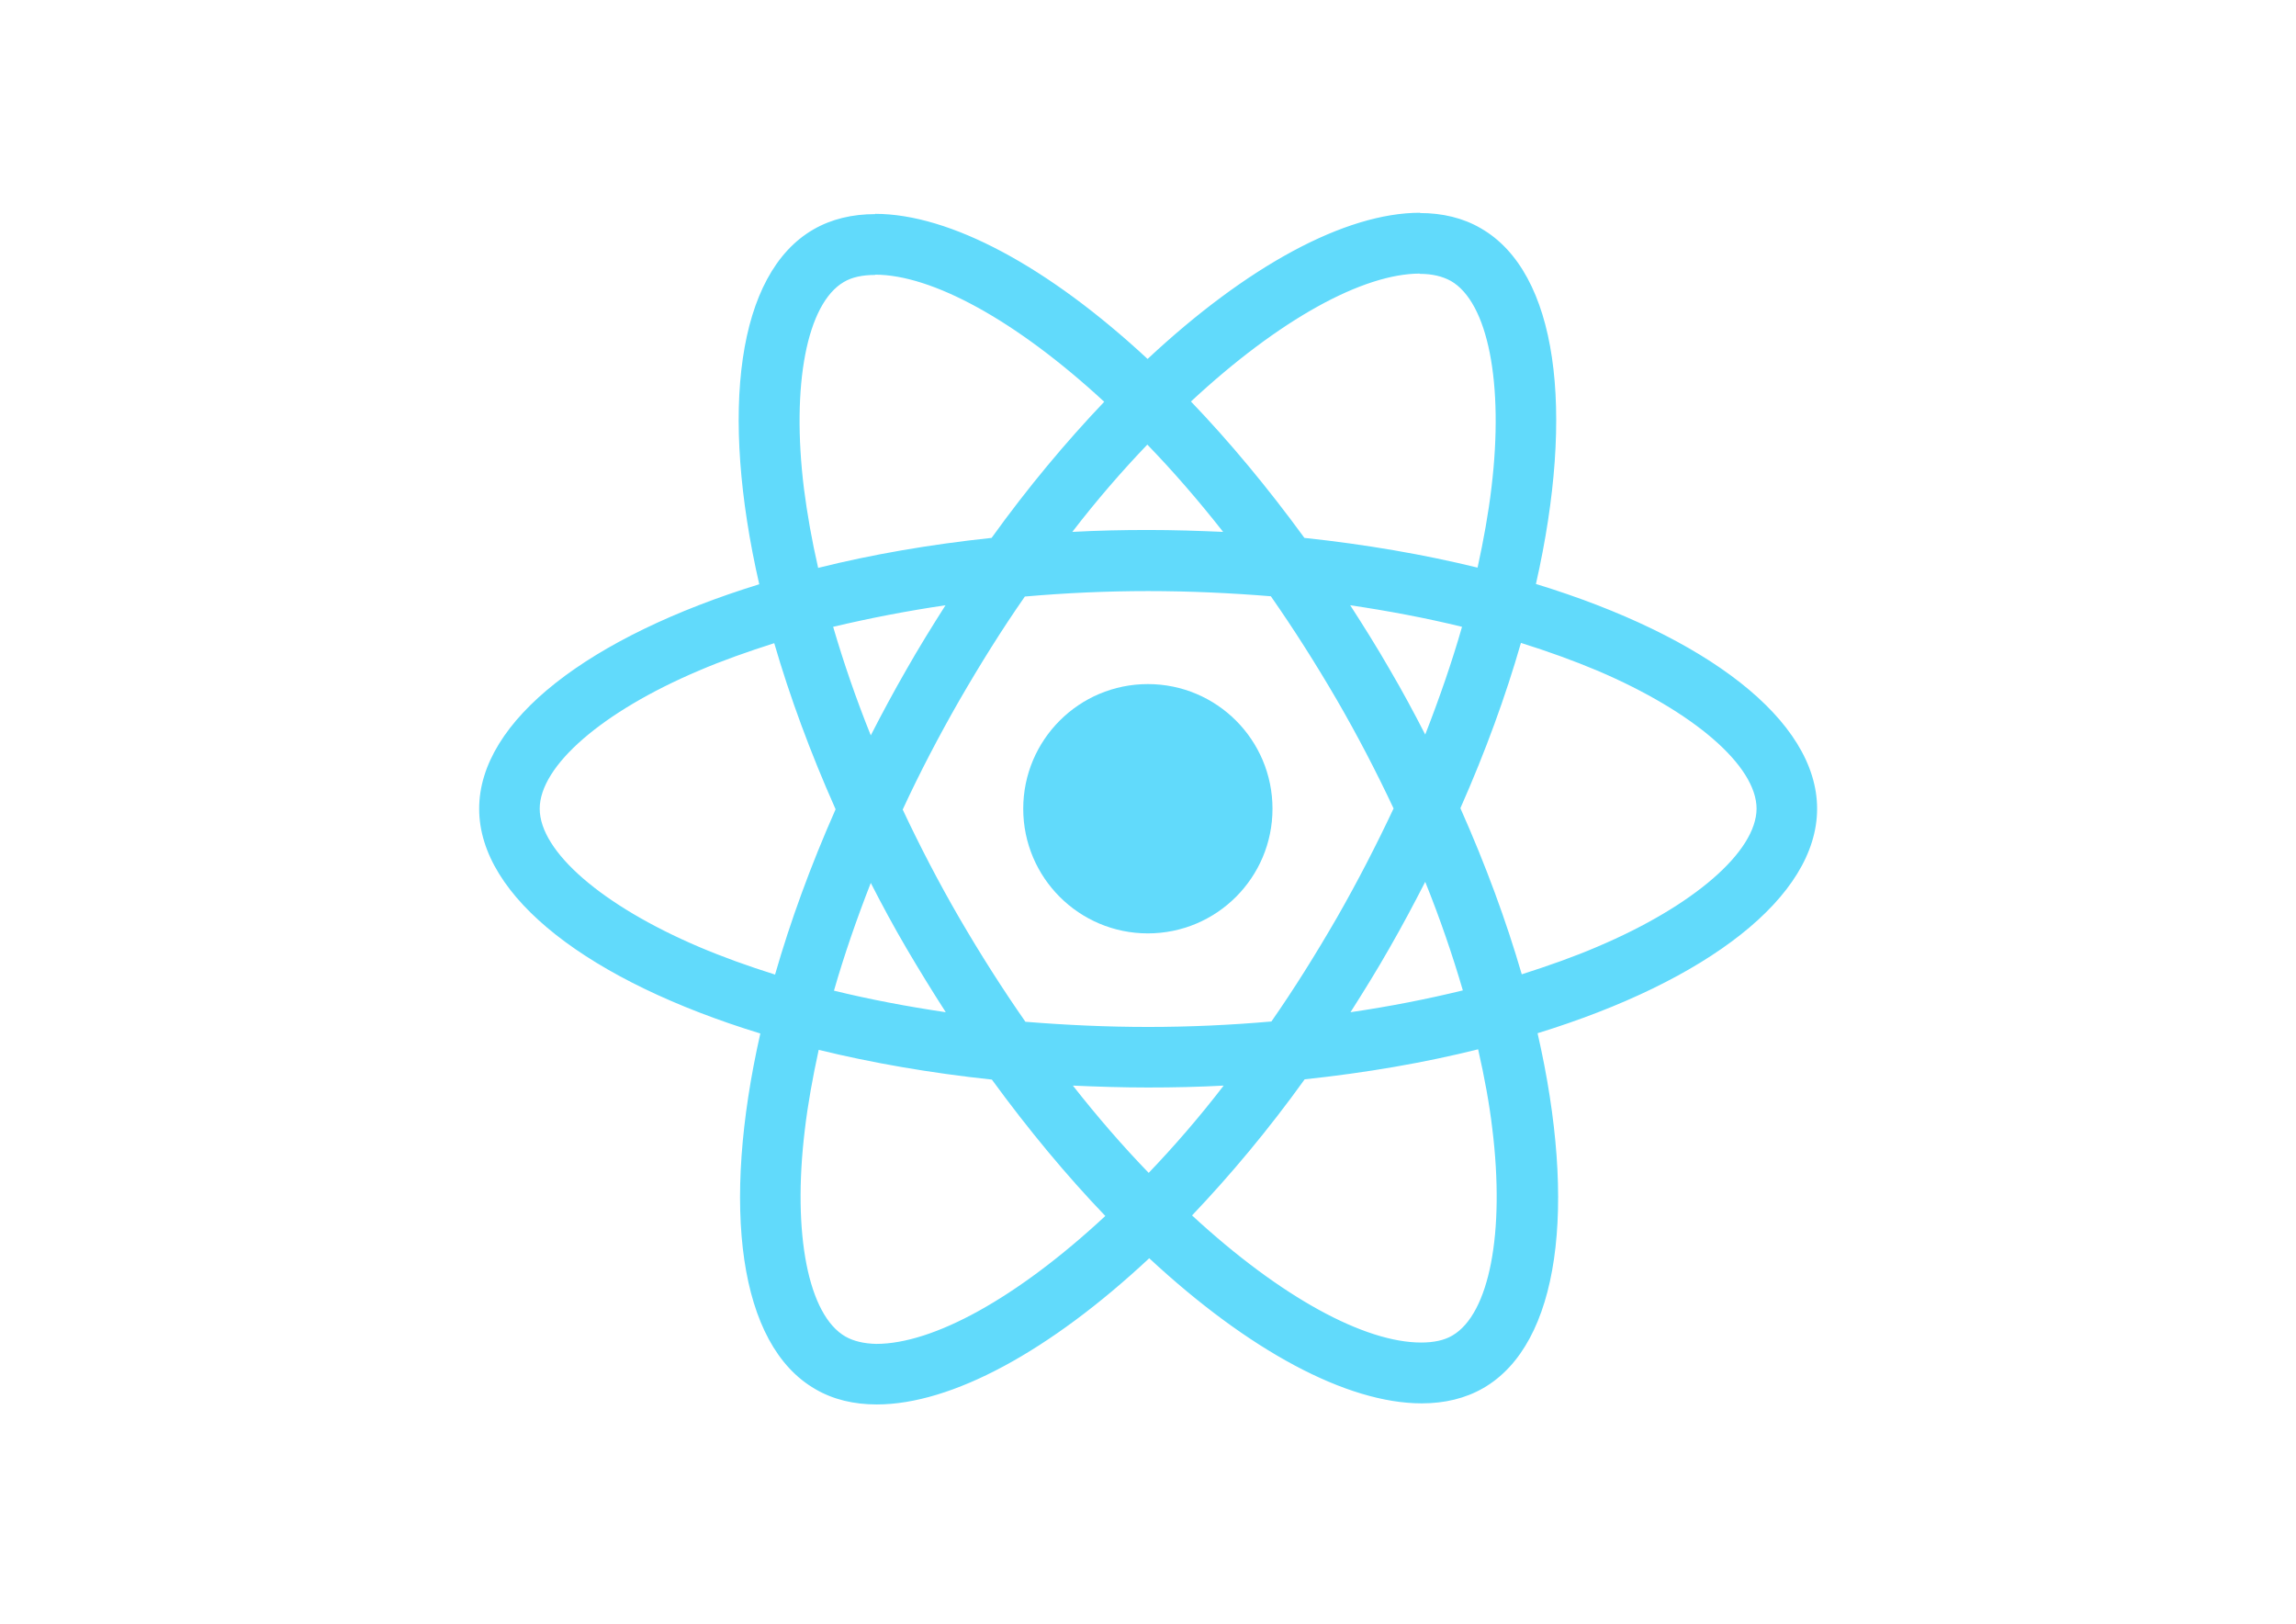
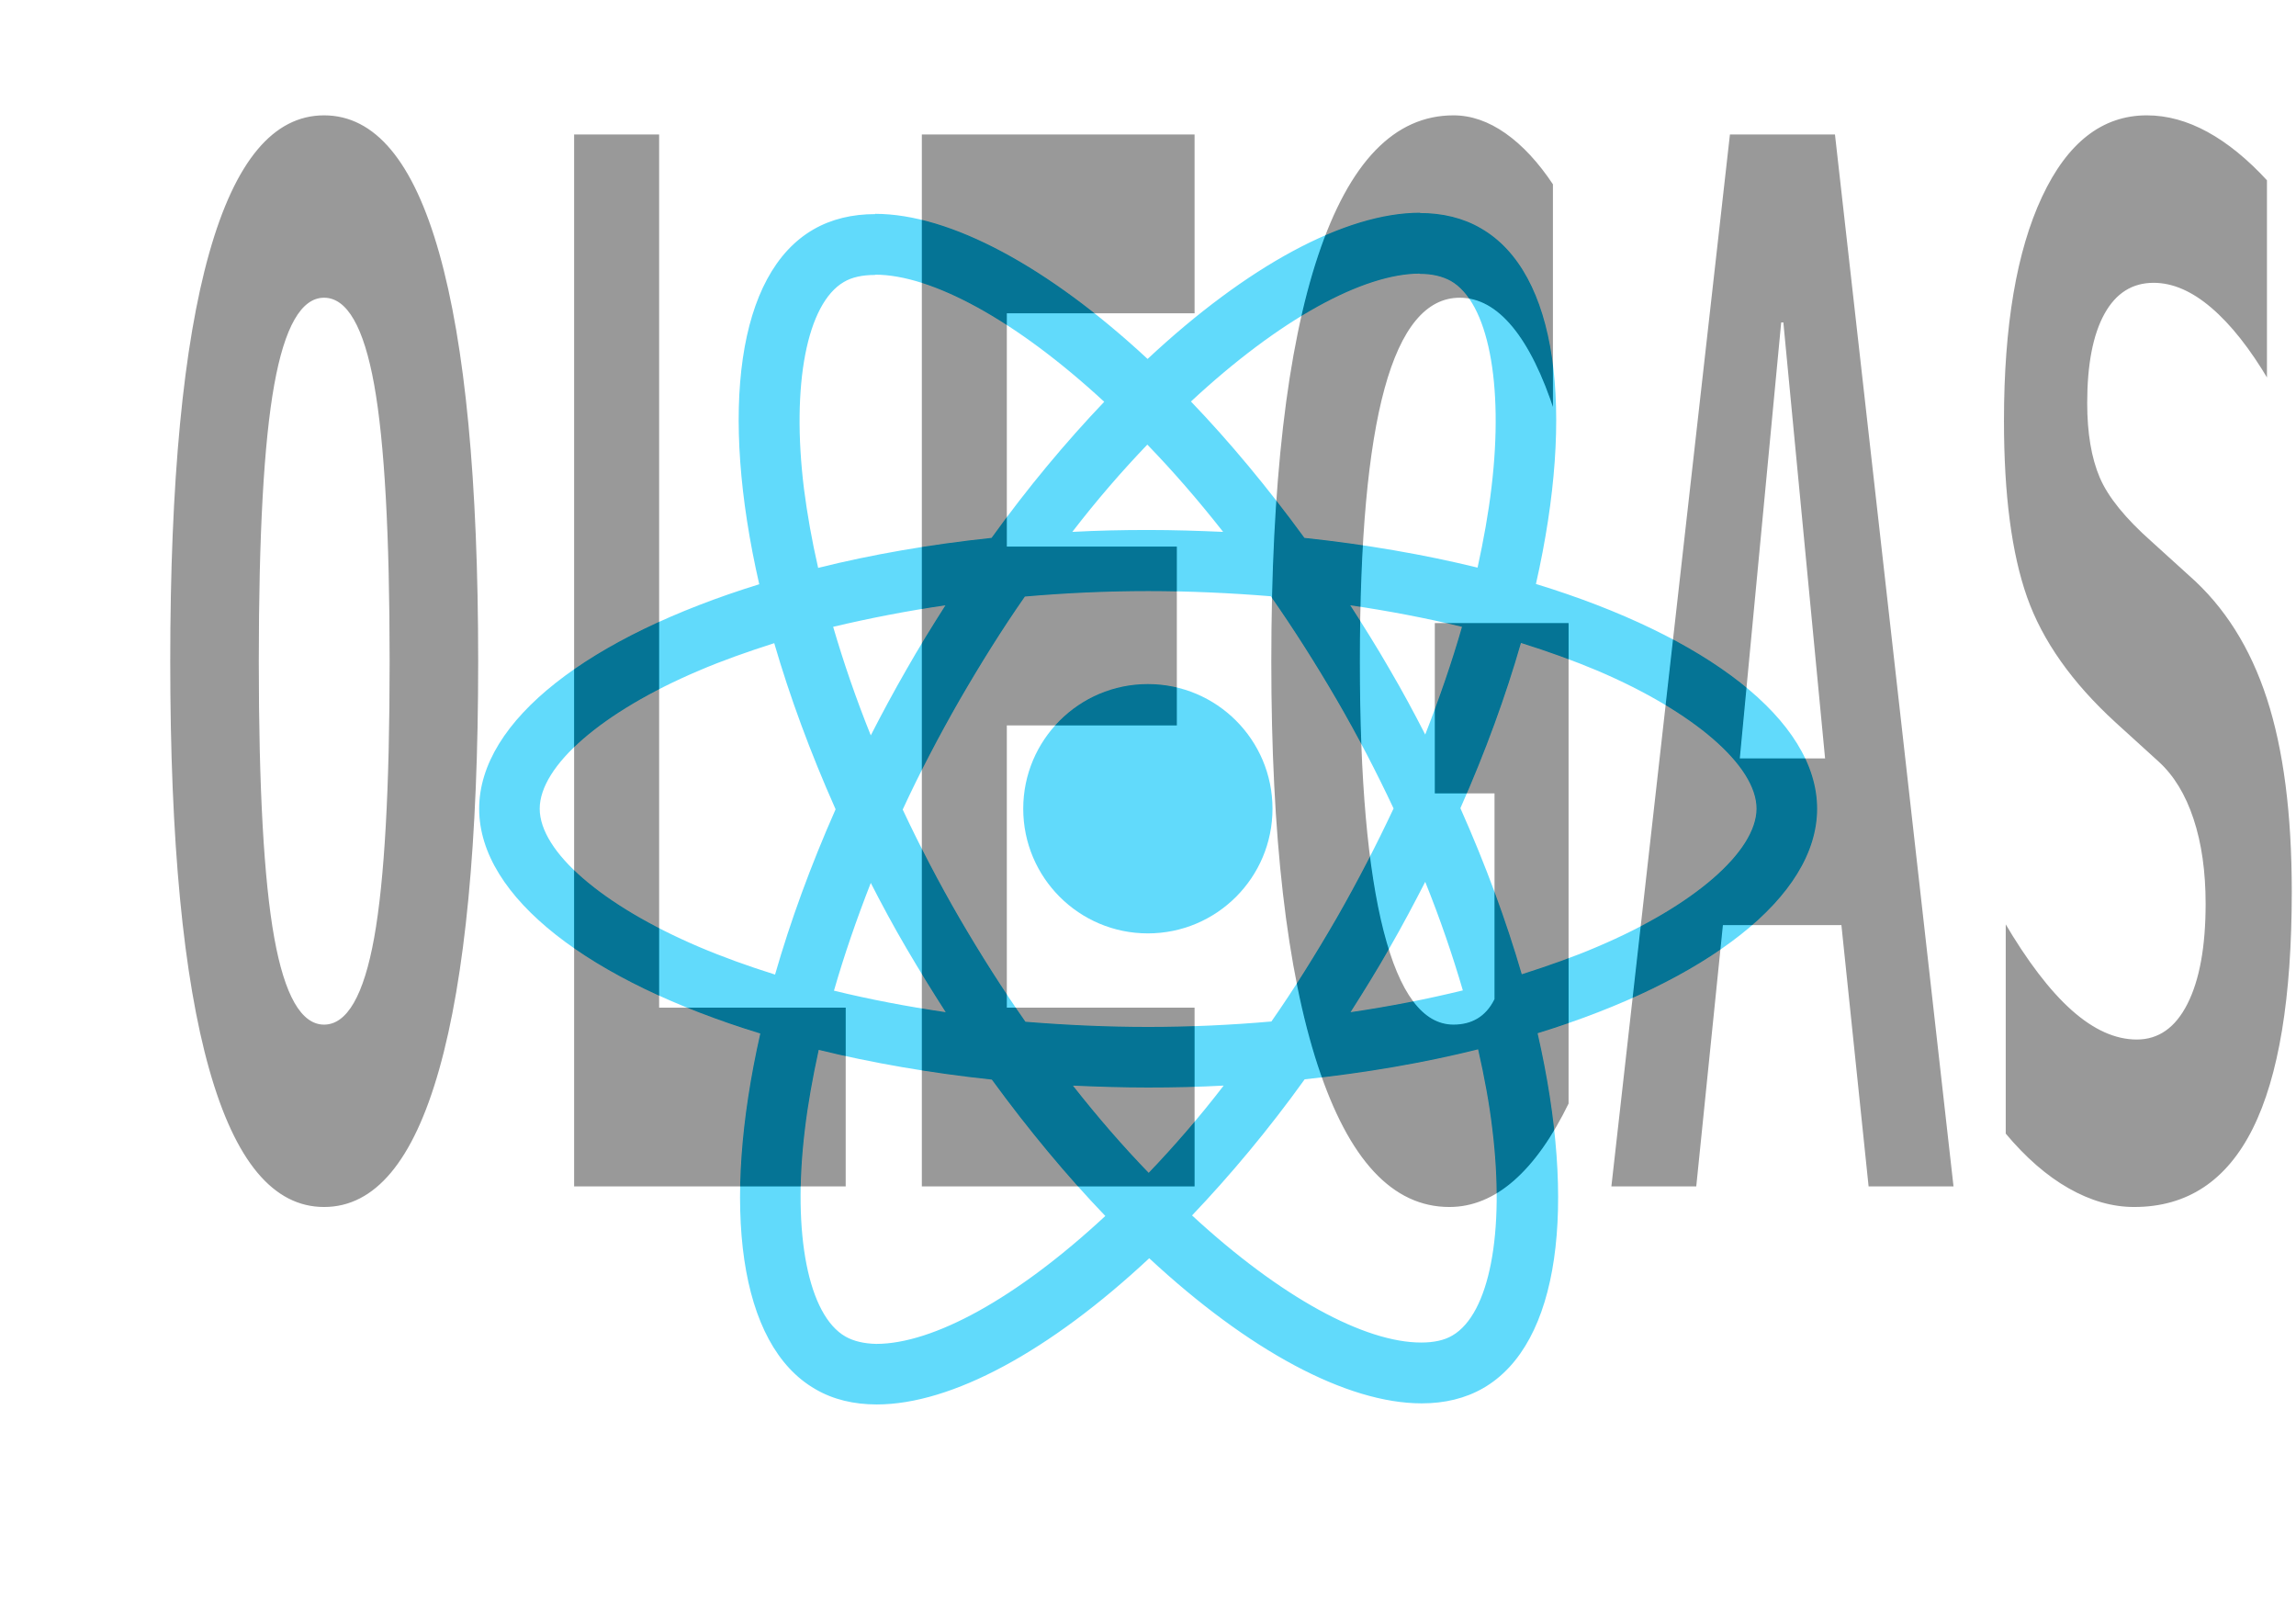
- <svg xmlns="http://www.w3.org/2000/svg" viewBox="0 0 841.9 595.3">
-   <g fill="#61DAFB">
-     <path d="M666.3 296.5c0-32.5-40.7-63.3-103.1-82.4 14.4-63.6 8-114.2-20.2-130.4-6.5-3.8-14.1-5.6-22.4-5.6v22.3c4.6 0 8.3.9 11.4 2.6 13.6 7.8 19.5 37.5 14.9 75.7-1.1 9.4-2.9 19.3-5.1 29.4-19.6-4.8-41-8.5-63.5-10.9-13.5-18.5-27.5-35.3-41.6-50 32.6-30.3 63.2-46.9 84-46.9V78c-27.5 0-63.5 19.6-99.9 53.6-36.4-33.8-72.4-53.2-99.9-53.2v22.3c20.7 0 51.4 16.5 84 46.6-14 14.7-28 31.4-41.3 49.9-22.6 2.4-44 6.1-63.6 11-2.3-10-4-19.7-5.2-29-4.7-38.2 1.1-67.9 14.6-75.8 3-1.8 6.9-2.6 11.5-2.6V78.5c-8.4 0-16 1.8-22.6 5.6-28.1 16.2-34.4 66.7-19.9 130.1-62.2 19.2-102.7 49.9-102.7 82.3 0 32.5 40.7 63.3 103.1 82.4-14.4 63.6-8 114.2 20.2 130.4 6.5 3.8 14.1 5.6 22.5 5.6 27.5 0 63.5-19.6 99.9-53.6 36.4 33.8 72.4 53.2 99.9 53.2 8.4 0 16-1.8 22.6-5.6 28.1-16.2 34.4-66.7 19.9-130.1 62-19.1 102.5-49.9 102.5-82.3zm-130.2-66.7c-3.7 12.9-8.3 26.2-13.5 39.5-4.1-8-8.4-16-13.1-24-4.6-8-9.5-15.8-14.4-23.4 14.2 2.1 27.9 4.7 41 7.9zm-45.8 106.5c-7.8 13.5-15.8 26.3-24.1 38.2-14.9 1.3-30 2-45.2 2-15.1 0-30.2-.7-45-1.9-8.3-11.9-16.4-24.6-24.2-38-7.6-13.1-14.5-26.4-20.8-39.8 6.2-13.4 13.2-26.8 20.7-39.9 7.8-13.5 15.8-26.3 24.1-38.2 14.9-1.3 30-2 45.2-2 15.1 0 30.2.7 45 1.9 8.3 11.9 16.4 24.6 24.2 38 7.6 13.1 14.5 26.4 20.8 39.8-6.3 13.4-13.2 26.8-20.7 39.9zm32.3-13c5.4 13.4 10 26.8 13.8 39.8-13.1 3.2-26.9 5.9-41.2 8 4.9-7.7 9.8-15.6 14.4-23.7 4.6-8 8.9-16.1 13-24.1zM421.2 430c-9.3-9.6-18.6-20.3-27.8-32 9 .4 18.2.7 27.5.7 9.4 0 18.7-.2 27.8-.7-9 11.7-18.3 22.4-27.5 32zm-74.4-58.9c-14.2-2.1-27.9-4.7-41-7.9 3.7-12.9 8.3-26.2 13.5-39.5 4.1 8 8.4 16 13.1 24 4.7 8 9.5 15.8 14.4 23.4zM420.7 163c9.3 9.6 18.6 20.3 27.8 32-9-.4-18.2-.7-27.5-.7-9.4 0-18.7.2-27.8.7 9-11.7 18.3-22.4 27.5-32zm-74 58.9c-4.9 7.7-9.8 15.6-14.4 23.7-4.6 8-8.9 16-13 24-5.4-13.4-10-26.8-13.8-39.8 13.1-3.1 26.9-5.8 41.2-7.9zm-90.5 125.2c-35.4-15.1-58.3-34.9-58.3-50.6 0-15.7 22.9-35.6 58.3-50.6 8.6-3.7 18-7 27.7-10.1 5.7 19.6 13.2 40 22.5 60.9-9.2 20.8-16.6 41.1-22.2 60.6-9.9-3.1-19.3-6.5-28-10.2zM310 490c-13.6-7.8-19.5-37.5-14.9-75.7 1.1-9.4 2.9-19.3 5.1-29.4 19.6 4.8 41 8.5 63.5 10.9 13.5 18.5 27.5 35.3 41.6 50-32.6 30.3-63.2 46.9-84 46.9-4.5-.1-8.3-1-11.3-2.7zm237.2-76.2c4.7 38.2-1.1 67.9-14.6 75.8-3 1.8-6.9 2.6-11.5 2.6-20.7 0-51.4-16.5-84-46.6 14-14.7 28-31.4 41.3-49.9 22.6-2.4 44-6.1 63.6-11 2.3 10.1 4.1 19.8 5.2 29.1zm38.5-66.7c-8.6 3.7-18 7-27.7 10.1-5.7-19.6-13.2-40-22.5-60.9 9.2-20.8 16.6-41.1 22.2-60.6 9.9 3.1 19.3 6.5 28.1 10.2 35.4 15.1 58.3 34.9 58.3 50.6-.1 15.7-23 35.6-58.4 50.6zM320.8 78.4z" />
-     <circle cx="420.9" cy="296.5" r="45.7" />
-     <path d="M520.5 78.1z" />
+ <svg xmlns="http://www.w3.org/2000/svg" viewBox="0 0 841.9 595.3" version="1.1" id="svg17">
+   <defs id="defs21">
+     <rect x="100.094" y="125.285" width="912.62" height="-129.097" id="rect7973" />
+   </defs>
+   <g id="layer1" style="display:inline">
+     <g fill="#61dafb" id="g15">
+       <path d="m 666.3,296.5 c 0,-32.5 -40.7,-63.3 -103.1,-82.4 14.4,-63.6 8,-114.2 -20.2,-130.4 -6.5,-3.8 -14.1,-5.6 -22.4,-5.6 v 22.3 c 4.6,0 8.3,0.9 11.4,2.6 13.6,7.8 19.5,37.5 14.9,75.7 -1.1,9.4 -2.9,19.3 -5.1,29.4 -19.6,-4.8 -41,-8.5 -63.5,-10.9 -13.5,-18.5 -27.5,-35.3 -41.6,-50 32.6,-30.3 63.2,-46.9 84,-46.9 V 78 C 493.2,78 457.2,97.6 420.8,131.6 384.4,97.8 348.4,78.4 320.9,78.4 v 22.3 c 20.7,0 51.4,16.5 84,46.6 -14,14.7 -28,31.4 -41.3,49.9 -22.6,2.4 -44,6.1 -63.6,11 -2.3,-10 -4,-19.7 -5.2,-29 -4.7,-38.2 1.1,-67.9 14.6,-75.8 3,-1.8 6.9,-2.6 11.5,-2.6 V 78.5 c -8.4,0 -16,1.8 -22.6,5.6 -28.1,16.2 -34.4,66.7 -19.9,130.1 -62.2,19.2 -102.7,49.9 -102.7,82.3 0,32.5 40.7,63.3 103.1,82.4 -14.4,63.6 -8,114.2 20.2,130.4 6.5,3.8 14.1,5.6 22.5,5.6 27.5,0 63.5,-19.6 99.9,-53.6 36.4,33.8 72.4,53.2 99.9,53.2 8.4,0 16,-1.8 22.6,-5.6 28.1,-16.2 34.4,-66.7 19.9,-130.1 62,-19.1 102.5,-49.9 102.5,-82.3 z M 536.1,229.8 c -3.7,12.9 -8.3,26.2 -13.5,39.5 -4.1,-8 -8.4,-16 -13.1,-24 -4.6,-8 -9.5,-15.8 -14.4,-23.4 14.2,2.1 27.9,4.7 41,7.9 z m -45.8,106.5 c -7.8,13.5 -15.8,26.3 -24.1,38.2 -14.9,1.3 -30,2 -45.2,2 -15.1,0 -30.2,-0.7 -45,-1.9 -8.3,-11.9 -16.4,-24.6 -24.2,-38 -7.6,-13.1 -14.5,-26.4 -20.8,-39.8 6.2,-13.4 13.2,-26.8 20.7,-39.9 7.8,-13.5 15.8,-26.3 24.1,-38.2 14.9,-1.3 30,-2 45.2,-2 15.1,0 30.2,0.7 45,1.9 8.3,11.9 16.4,24.6 24.2,38 7.6,13.1 14.5,26.4 20.8,39.8 -6.3,13.4 -13.2,26.8 -20.7,39.9 z m 32.3,-13 c 5.4,13.4 10,26.8 13.8,39.8 -13.1,3.2 -26.9,5.9 -41.2,8 4.9,-7.7 9.8,-15.6 14.4,-23.7 4.6,-8 8.9,-16.1 13,-24.1 z M 421.2,430 c -9.3,-9.6 -18.6,-20.3 -27.8,-32 9,0.4 18.2,0.7 27.5,0.7 9.4,0 18.7,-0.2 27.8,-0.7 -9,11.7 -18.3,22.4 -27.5,32 z m -74.4,-58.9 c -14.2,-2.1 -27.9,-4.7 -41,-7.9 3.7,-12.9 8.3,-26.2 13.5,-39.5 4.1,8 8.4,16 13.1,24 4.7,8 9.5,15.8 14.4,23.4 z M 420.7,163 c 9.3,9.6 18.6,20.3 27.8,32 -9,-0.4 -18.2,-0.7 -27.5,-0.7 -9.4,0 -18.7,0.2 -27.8,0.7 9,-11.7 18.3,-22.4 27.5,-32 z m -74,58.9 c -4.9,7.7 -9.8,15.6 -14.4,23.7 -4.6,8 -8.9,16 -13,24 -5.4,-13.4 -10,-26.8 -13.8,-39.8 13.1,-3.1 26.9,-5.8 41.2,-7.9 z m -90.5,125.2 c -35.4,-15.1 -58.3,-34.9 -58.3,-50.6 0,-15.7 22.9,-35.6 58.3,-50.6 8.6,-3.7 18,-7 27.7,-10.1 5.7,19.6 13.2,40 22.5,60.9 -9.2,20.8 -16.6,41.1 -22.2,60.6 -9.9,-3.1 -19.3,-6.5 -28,-10.2 z M 310,490 c -13.6,-7.8 -19.5,-37.5 -14.9,-75.7 1.1,-9.4 2.9,-19.3 5.1,-29.4 19.6,4.8 41,8.5 63.5,10.9 13.5,18.5 27.5,35.3 41.6,50 -32.6,30.3 -63.2,46.9 -84,46.9 -4.5,-0.1 -8.3,-1 -11.3,-2.7 z m 237.2,-76.2 c 4.7,38.2 -1.1,67.9 -14.6,75.8 -3,1.8 -6.9,2.6 -11.5,2.6 -20.7,0 -51.4,-16.5 -84,-46.6 14,-14.7 28,-31.4 41.3,-49.9 22.6,-2.4 44,-6.1 63.6,-11 2.3,10.1 4.1,19.8 5.2,29.1 z m 38.5,-66.7 c -8.6,3.7 -18,7 -27.7,10.1 -5.7,-19.6 -13.2,-40 -22.5,-60.9 9.2,-20.8 16.6,-41.1 22.2,-60.6 9.9,3.1 19.3,6.5 28.1,10.2 35.4,15.1 58.3,34.9 58.3,50.6 -0.1,15.7 -23,35.6 -58.4,50.6 z M 320.8,78.4 Z" id="path9" />
+       <circle cx="420.9" cy="296.5" r="45.7" id="circle11" />
+       <path d="M 520.5,78.1 Z" id="path13" />
+     </g>
+   </g>
+   <g id="layer2" style="display:inline;mix-blend-mode:difference">
+     <text xml:space="preserve" id="text7971" style="font-style:normal;font-variant:normal;font-weight:bold;font-stretch:normal;font-size:272.126px;line-height:0;font-family:monospace;-inkscape-font-specification:'monospace Bold';white-space:pre;shape-inside:url(#rect7973);fill:#666666;fill-opacity:1;stroke:#000000" transform="matrix(0.8159178,0,0,1.953925,52.0477,435.944)">
+       <tspan x="0" y="0" id="tspan87429">OLEGAS</tspan>
+     </text>
  </g>
</svg>
